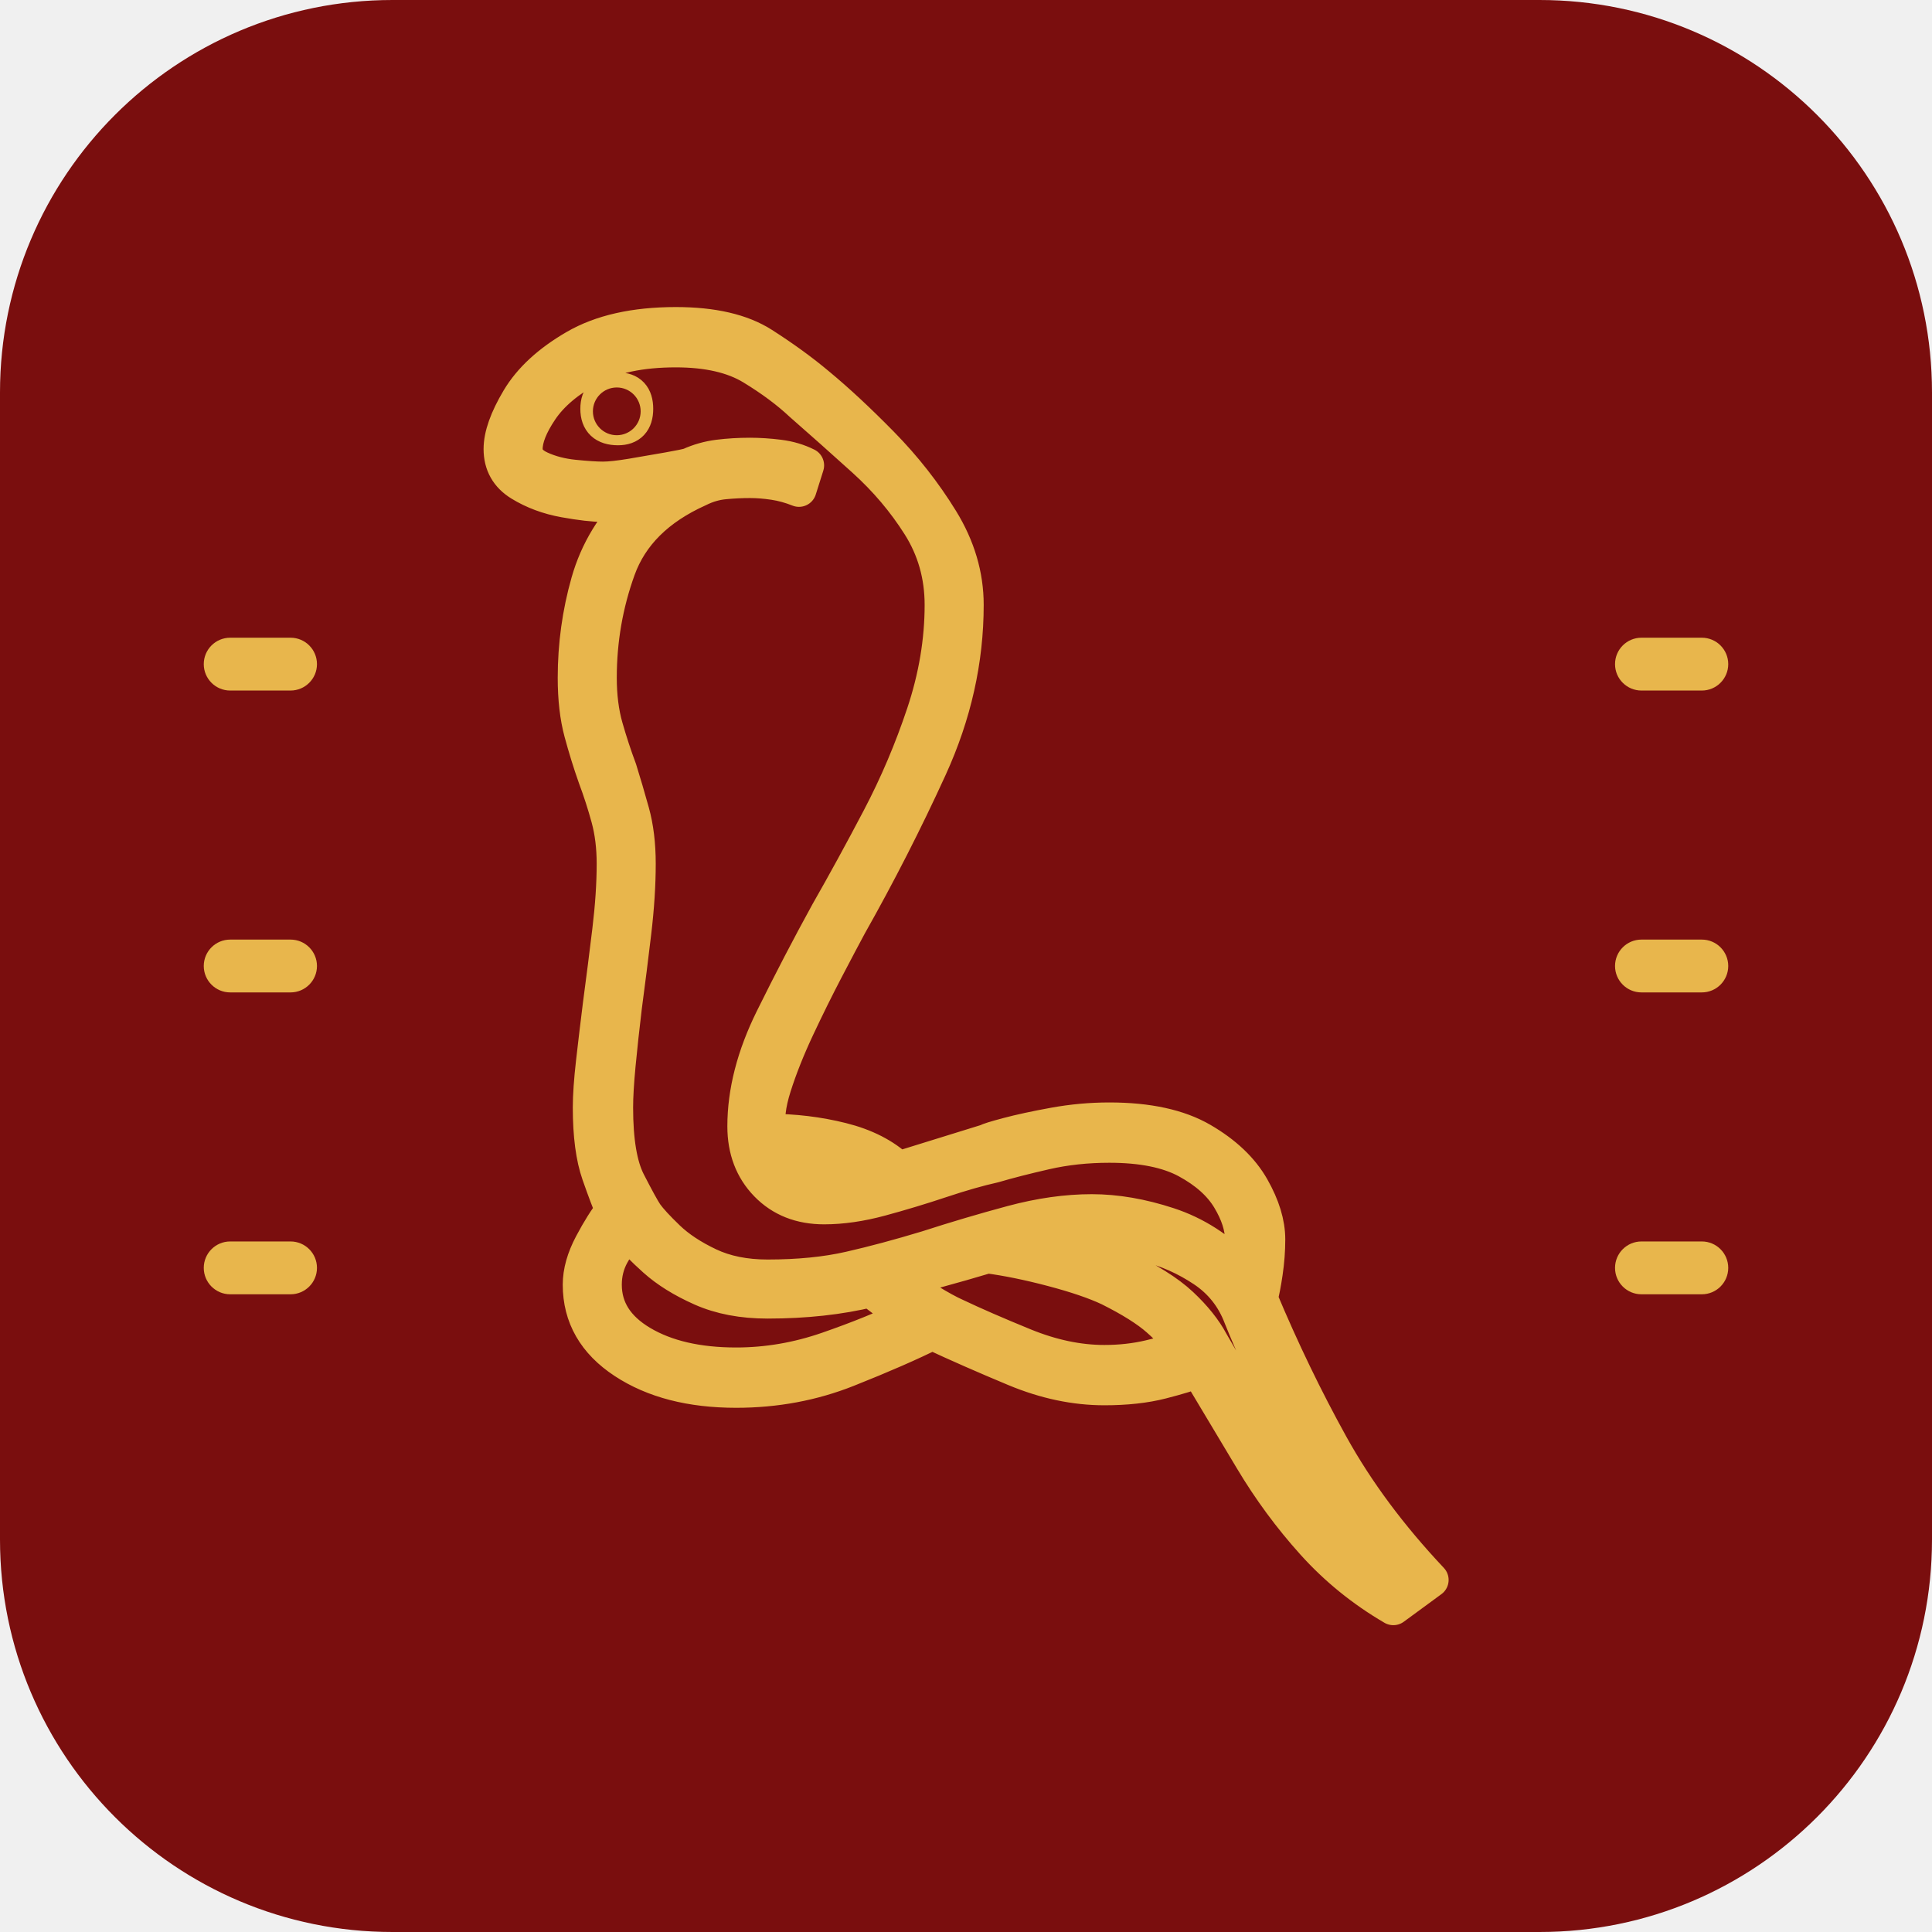
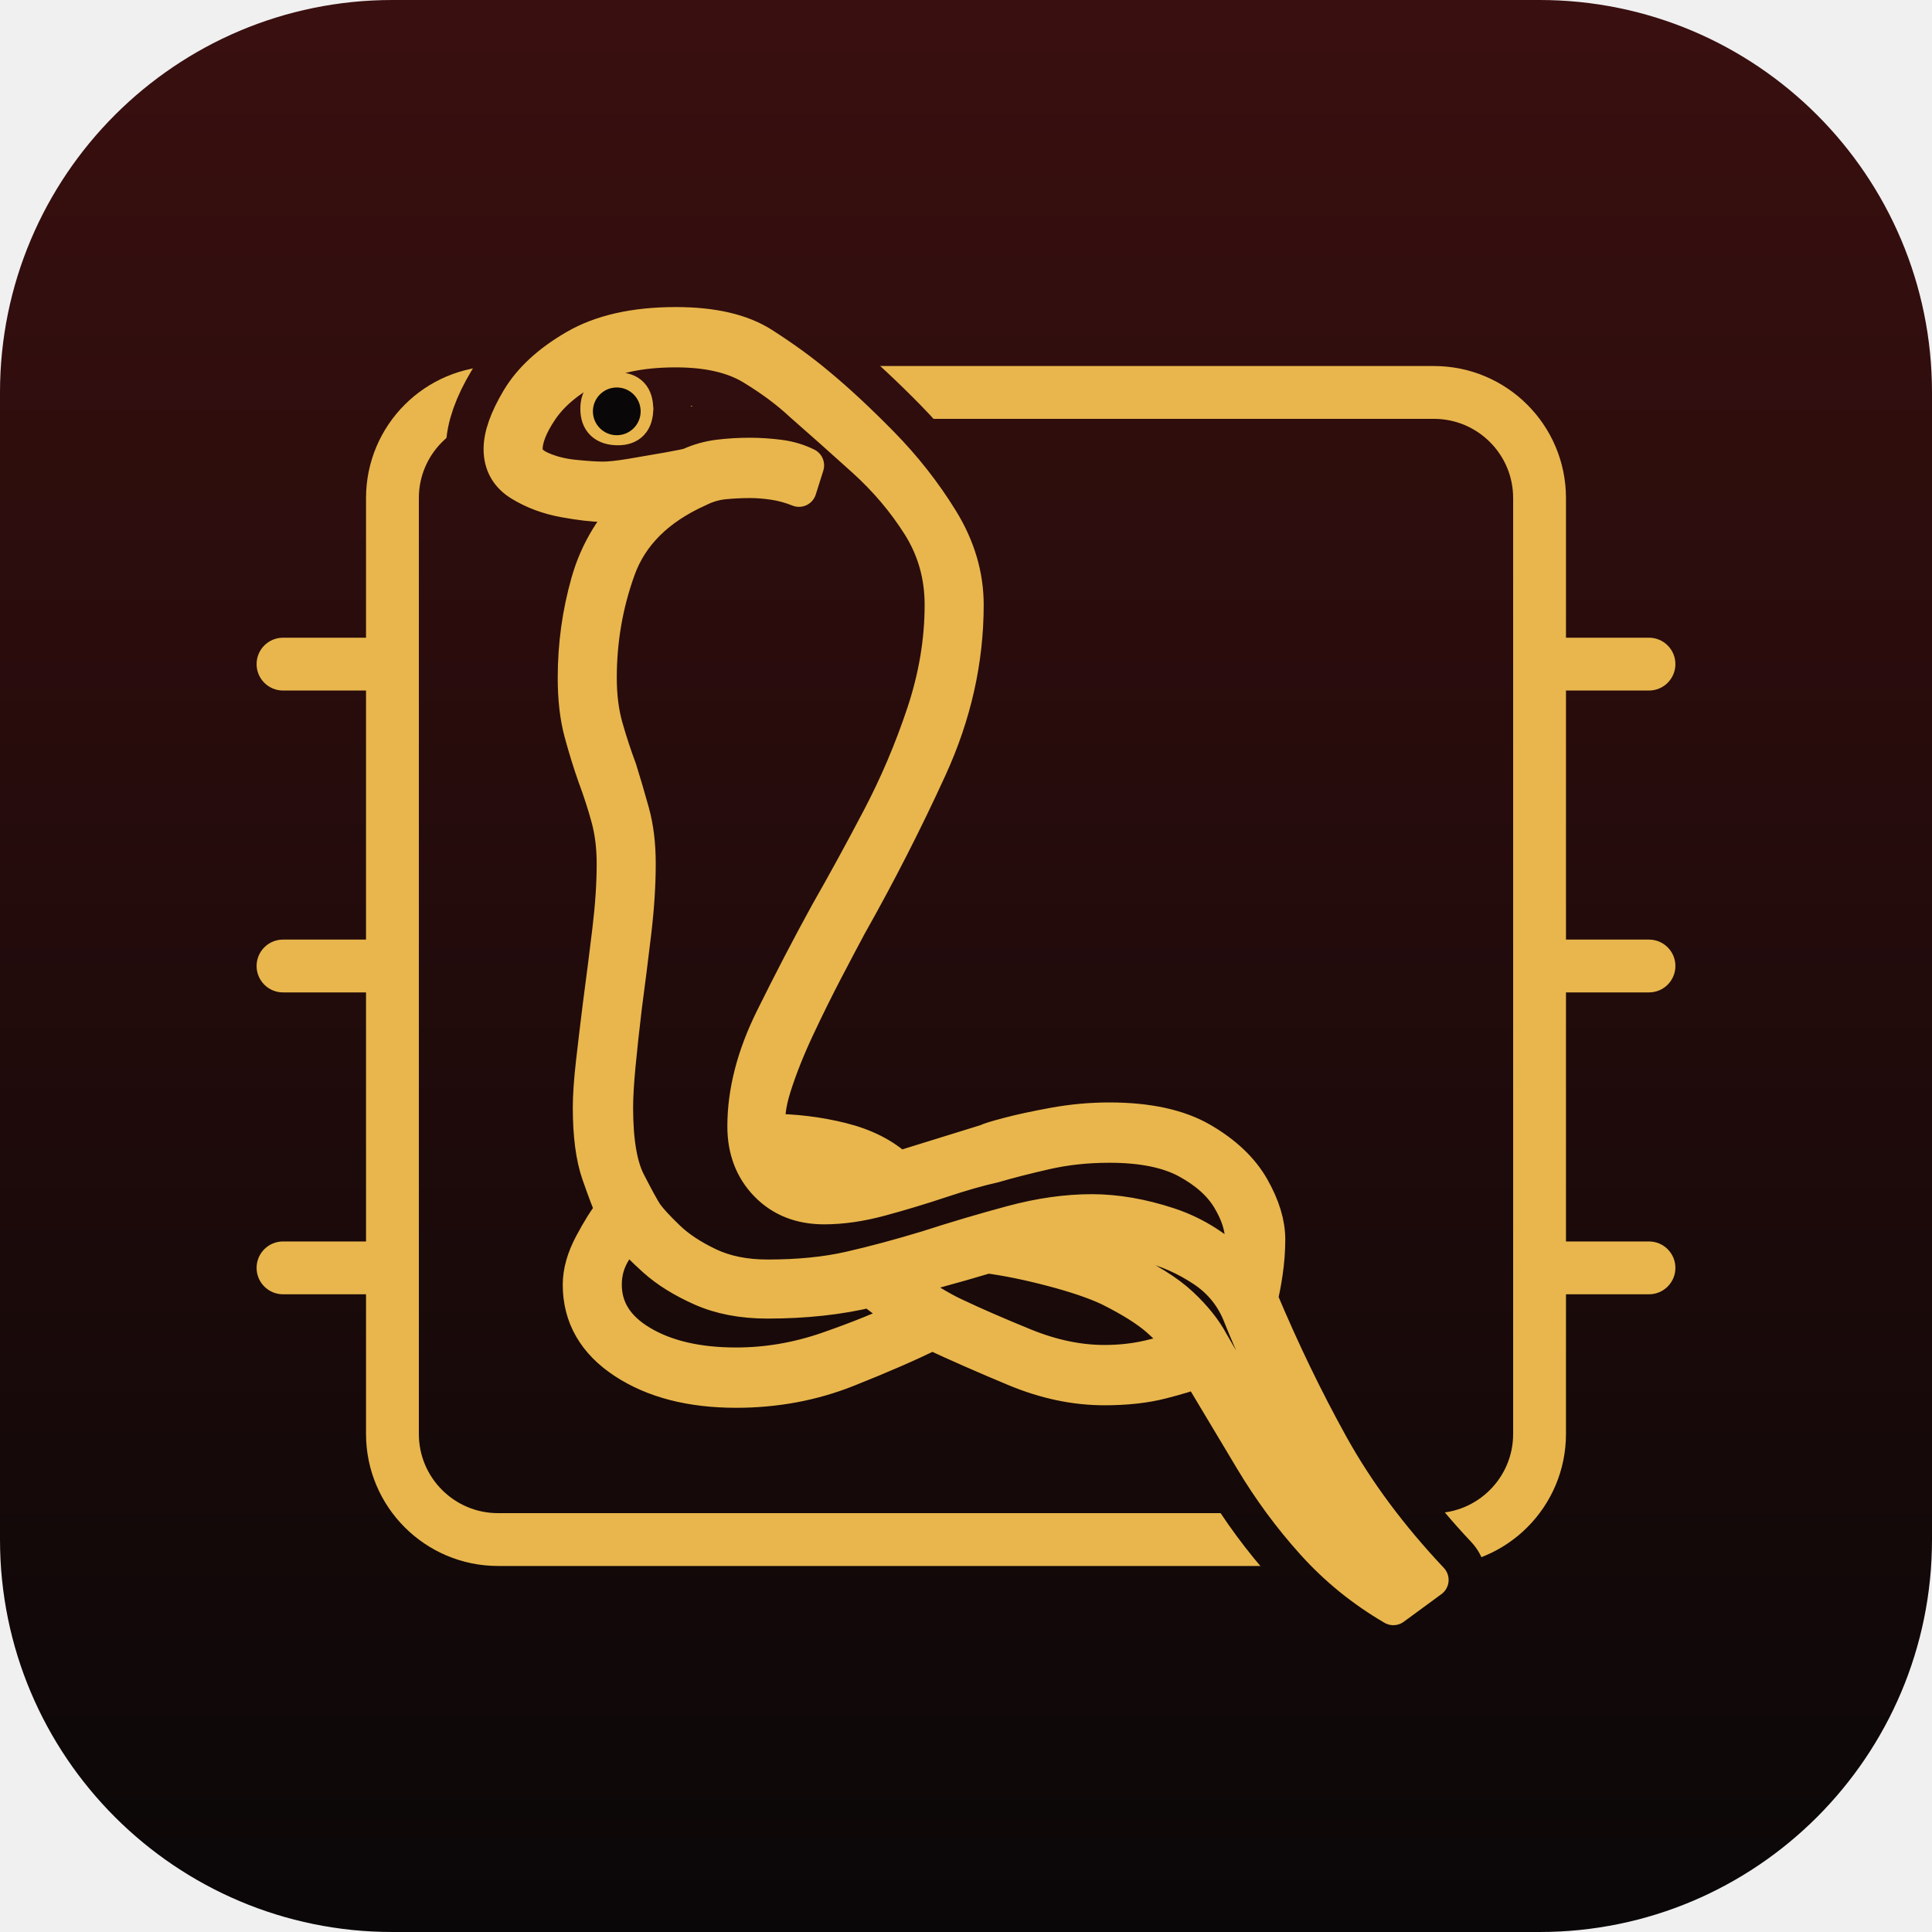
<svg xmlns="http://www.w3.org/2000/svg" viewBox="0 0 512 512" width="512" height="512" role="img" aria-label="shared-ai-research">
-   <rect width="512" height="512" rx="104" fill="#7a0e0e" />
-   <g fill="#e8b64c">
-     <rect x="54" y="169" width="30" height="14" rx="7" />
-     <rect x="54" y="249" width="30" height="14" rx="7" />
-     <rect x="54" y="329" width="30" height="14" rx="7" />
-     <rect x="428" y="169" width="30" height="14" rx="7" />
-     <rect x="428" y="249" width="30" height="14" rx="7" />
-     <rect x="428" y="329" width="30" height="14" rx="7" />
+   <defs>
+     <linearGradient id="bg" x1="0" y1="0" x2="0" y2="1">
+       <stop offset="0" stop-color="#3a0f0f" />
+       <stop offset="1" stop-color="#0a0708" />
+     </linearGradient>
+     <mask id="knock" maskUnits="userSpaceOnUse" x="0" y="0" width="512" height="512">
+       <rect width="512" height="512" fill="#fff" />
+       <g transform="translate(116.5,419.7) scale(0.333,-0.333)">
+         <path d="M759 -19Q723 2 695.5 32.5Q668 63 646.5 99.0Q625 135 604 170Q594 166 574.5 161.0Q555 156 529 156Q494 156 458.0 171.0Q422 186 392 200Q366 187 324.5 170.5Q283 154 236 154Q182 154 147.0 177.0Q112 200 112 238Q112 253 121.0 270.0Q130 287 138 297Q134 306 127.0 326.0Q120 346 120 379Q120 393 122.5 415.0Q125 437 128 461Q132 491 135.5 520.0Q139 549 139 573Q139 593 134.5 609.5Q130 626 124 642Q118 659 113.0 677.5Q108 696 108 721Q108 760 118.5 797.0Q129 834 158 862Q142 859 130 859Q119 859 99.5 862.5Q80 866 64.5 875.5Q49 885 49 903Q49 919 63.0 942.5Q77 966 108.0 984.0Q139 1002 188 1002Q232 1002 257.0 986.0Q282 970 301 954Q324 935 351.5 907.0Q379 879 399.0 846.5Q419 814 419 779Q419 713 390.0 649.5Q361 586 326 524Q319 511 307.5 489.0Q296 467 284.5 442.5Q273 418 266.0 396.0Q259 374 262 360Q292 360 320.0 353.0Q348 346 365 330L436 352Q437 353 452.0 357.0Q467 361 489.0 365.0Q511 369 533 369Q579 369 606.5 353.0Q634 337 646.5 315.0Q659 293 659 274Q659 261 657.0 247.5Q655 234 653 227Q679 165 709.5 110.0Q740 55 789 3ZM261 244Q298 244 326.5 250.5Q355 257 388 267Q422 278 455.5 287.0Q489 296 519 296Q548 296 580.0 285.5Q612 275 637 249Q638 255 638.5 261.5Q639 268 639 274Q639 289 628.5 306.5Q618 324 595.0 336.5Q572 349 533 349Q506 349 482.0 343.5Q458 338 441 333Q423 329 399.0 321.0Q375 313 351.0 306.5Q327 300 306 300Q278 300 260.5 318.0Q243 336 243 364Q243 405 265.0 449.5Q287 494 309 534Q329 569 350.0 609.0Q371 649 385.5 692.5Q400 736 400 779Q400 814 382.0 842.5Q364 871 338.0 894.5Q312 918 288 939Q272 954 249.0 968.0Q226 982 188 982Q146 982 119.5 967.5Q93 953 80.5 934.5Q68 916 68 903Q68 893 80.0 887.5Q92 882 107.0 880.5Q122 879 130 879Q138 879 153.0 881.5Q168 884 182.0 886.5Q196 889 199 890Q210 895 222.0 896.5Q234 898 247 898Q258 898 270.0 896.5Q282 895 292 890L286 871Q276 875 266.0 876.5Q256 878 247 878Q237 878 226.5 877.0Q216 876 206 871Q157 849 142.0 807.5Q127 766 127 721Q127 699 132.0 681.5Q137 664 143 648Q148 632 153.0 614.0Q158 596 158 573Q158 548 154.5 518.5Q151 489 147 459Q144 434 142.0 413.0Q140 392 140 379Q140 339 150.0 319.5Q160 300 164 294Q169 287 181.5 275.0Q194 263 214.0 253.5Q234 244 261 244ZM142 920Q126 920 126 935Q126 950 142 950Q156 950 156 935Q156 920 142 920ZM306 320Q316 320 325.0 321.5Q334 323 341 324Q325 332 305.5 336.0Q286 340 267 340Q271 334 280.5 327.0Q290 320 306 320ZM236 174Q273 174 309.0 186.5Q345 199 372 212L343 234Q306 225 261 225Q231 225 208.5 235.0Q186 245 171.5 258.0Q157 271 150 280Q143 273 137.0 262.0Q131 251 131 238Q131 209 160.5 191.5Q190 174 236 174ZM756 3 762 7Q736 35 700.5 90.0Q665 145 638 212Q629 236 608.0 250.0Q587 264 563.0 270.0Q539 276 519 276Q500 276 481 272Q518 264 542 252Q574 237 590.0 222.0Q606 207 614 192Q629 166 651.5 127.5Q674 89 701.0 54.0Q728 19 756 3ZM529 176Q548 176 565.0 180.0Q582 184 593 188Q585 199 572.0 210.5Q559 222 533 235Q516 243 487.5 250.5Q459 258 436 261Q426 258 415.5 255.0Q405 252 394 249Q387 247 380.5 244.5Q374 242 367 240Q376 233 389.0 225.0Q402 217 411 213Q432 203 465.0 189.5Q498 176 529 176Z" fill="#000" stroke="#000" stroke-width="88" stroke-linejoin="round" />
+       </g>
+     </mask>
+   </defs>
+   <rect width="512" height="512" rx="104" fill="url(#bg)" />
+   <g mask="url(#knock)">
+     <rect x="104" y="104" width="304" height="304" rx="28" fill="none" stroke="#e8b64c" stroke-width="14" />
+     <g fill="#e8b64c">
+       <rect x="68" y="169" width="36" height="14" rx="7" />
+       <rect x="68" y="249" width="36" height="14" rx="7" />
+       <rect x="68" y="329" width="36" height="14" rx="7" />
+       <rect x="408" y="169" width="36" height="14" rx="7" />
+       <rect x="408" y="249" width="36" height="14" rx="7" />
+       <rect x="408" y="329" width="36" height="14" rx="7" />
+     </g>
  </g>
  <g transform="translate(116.5,419.7) scale(0.333,-0.333)">
    <path d="M759 -19Q723 2 695.5 32.5Q668 63 646.5 99.0Q625 135 604 170Q594 166 574.5 161.0Q555 156 529 156Q494 156 458.0 171.0Q422 186 392 200Q366 187 324.5 170.5Q283 154 236 154Q182 154 147.0 177.0Q112 200 112 238Q112 253 121.0 270.0Q130 287 138 297Q134 306 127.0 326.0Q120 346 120 379Q120 393 122.5 415.0Q125 437 128 461Q132 491 135.5 520.0Q139 549 139 573Q139 593 134.5 609.5Q130 626 124 642Q118 659 113.0 677.5Q108 696 108 721Q108 760 118.5 797.0Q129 834 158 862Q142 859 130 859Q119 859 99.5 862.5Q80 866 64.5 875.5Q49 885 49 903Q49 919 63.0 942.5Q77 966 108.0 984.0Q139 1002 188 1002Q232 1002 257.0 986.0Q282 970 301 954Q324 935 351.5 907.0Q379 879 399.0 846.5Q419 814 419 779Q419 713 390.0 649.5Q361 586 326 524Q319 511 307.5 489.0Q296 467 284.5 442.5Q273 418 266.0 396.0Q259 374 262 360Q292 360 320.0 353.0Q348 346 365 330L436 352Q437 353 452.0 357.0Q467 361 489.0 365.0Q511 369 533 369Q579 369 606.5 353.0Q634 337 646.5 315.0Q659 293 659 274Q659 261 657.0 247.5Q655 234 653 227Q679 165 709.5 110.0Q740 55 789 3ZM261 244Q298 244 326.5 250.5Q355 257 388 267Q422 278 455.5 287.0Q489 296 519 296Q548 296 580.0 285.5Q612 275 637 249Q638 255 638.5 261.5Q639 268 639 274Q639 289 628.5 306.5Q618 324 595.0 336.5Q572 349 533 349Q506 349 482.0 343.5Q458 338 441 333Q423 329 399.0 321.0Q375 313 351.0 306.5Q327 300 306 300Q278 300 260.5 318.0Q243 336 243 364Q243 405 265.0 449.5Q287 494 309 534Q329 569 350.0 609.0Q371 649 385.5 692.5Q400 736 400 779Q400 814 382.0 842.5Q364 871 338.0 894.5Q312 918 288 939Q272 954 249.0 968.0Q226 982 188 982Q146 982 119.5 967.5Q93 953 80.5 934.5Q68 916 68 903Q68 893 80.0 887.5Q92 882 107.0 880.5Q122 879 130 879Q138 879 153.0 881.5Q168 884 182.0 886.5Q196 889 199 890Q210 895 222.0 896.5Q234 898 247 898Q258 898 270.0 896.5Q282 895 292 890L286 871Q276 875 266.0 876.5Q256 878 247 878Q237 878 226.5 877.0Q216 876 206 871Q157 849 142.0 807.5Q127 766 127 721Q127 699 132.0 681.5Q137 664 143 648Q148 632 153.0 614.0Q158 596 158 573Q158 548 154.5 518.5Q151 489 147 459Q144 434 142.0 413.0Q140 392 140 379Q140 339 150.0 319.5Q160 300 164 294Q169 287 181.5 275.0Q194 263 214.0 253.5Q234 244 261 244ZM142 920Q126 920 126 935Q126 950 142 950Q156 950 156 935Q156 920 142 920ZM306 320Q316 320 325.0 321.5Q334 323 341 324Q325 332 305.5 336.0Q286 340 267 340Q271 334 280.5 327.0Q290 320 306 320ZM236 174Q273 174 309.0 186.5Q345 199 372 212L343 234Q306 225 261 225Q231 225 208.5 235.0Q186 245 171.5 258.0Q157 271 150 280Q143 273 137.0 262.0Q131 251 131 238Q131 209 160.5 191.5Q190 174 236 174ZM756 3 762 7Q736 35 700.5 90.0Q665 145 638 212Q629 236 608.0 250.0Q587 264 563.0 270.0Q539 276 519 276Q500 276 481 272Q518 264 542 252Q574 237 590.0 222.0Q606 207 614 192Q629 166 651.5 127.5Q674 89 701.0 54.0Q728 19 756 3ZM529 176Q548 176 565.0 180.0Q582 184 593 188Q585 199 572.0 210.5Q559 222 533 235Q516 243 487.5 250.5Q459 258 436 261Q426 258 415.5 255.0Q405 252 394 249Q387 247 380.5 244.5Q374 242 367 240Q376 233 389.0 225.0Q402 217 411 213Q432 203 465.0 189.5Q498 176 529 176Z" fill="#e8b64c" stroke="#e8b64c" stroke-width="28" stroke-linejoin="round" />
-     <circle cx="141" cy="933" r="19" fill="#7a0e0e" />
+     <circle cx="141" cy="933" r="19" fill="#0a0708" />
  </g>
</svg>
